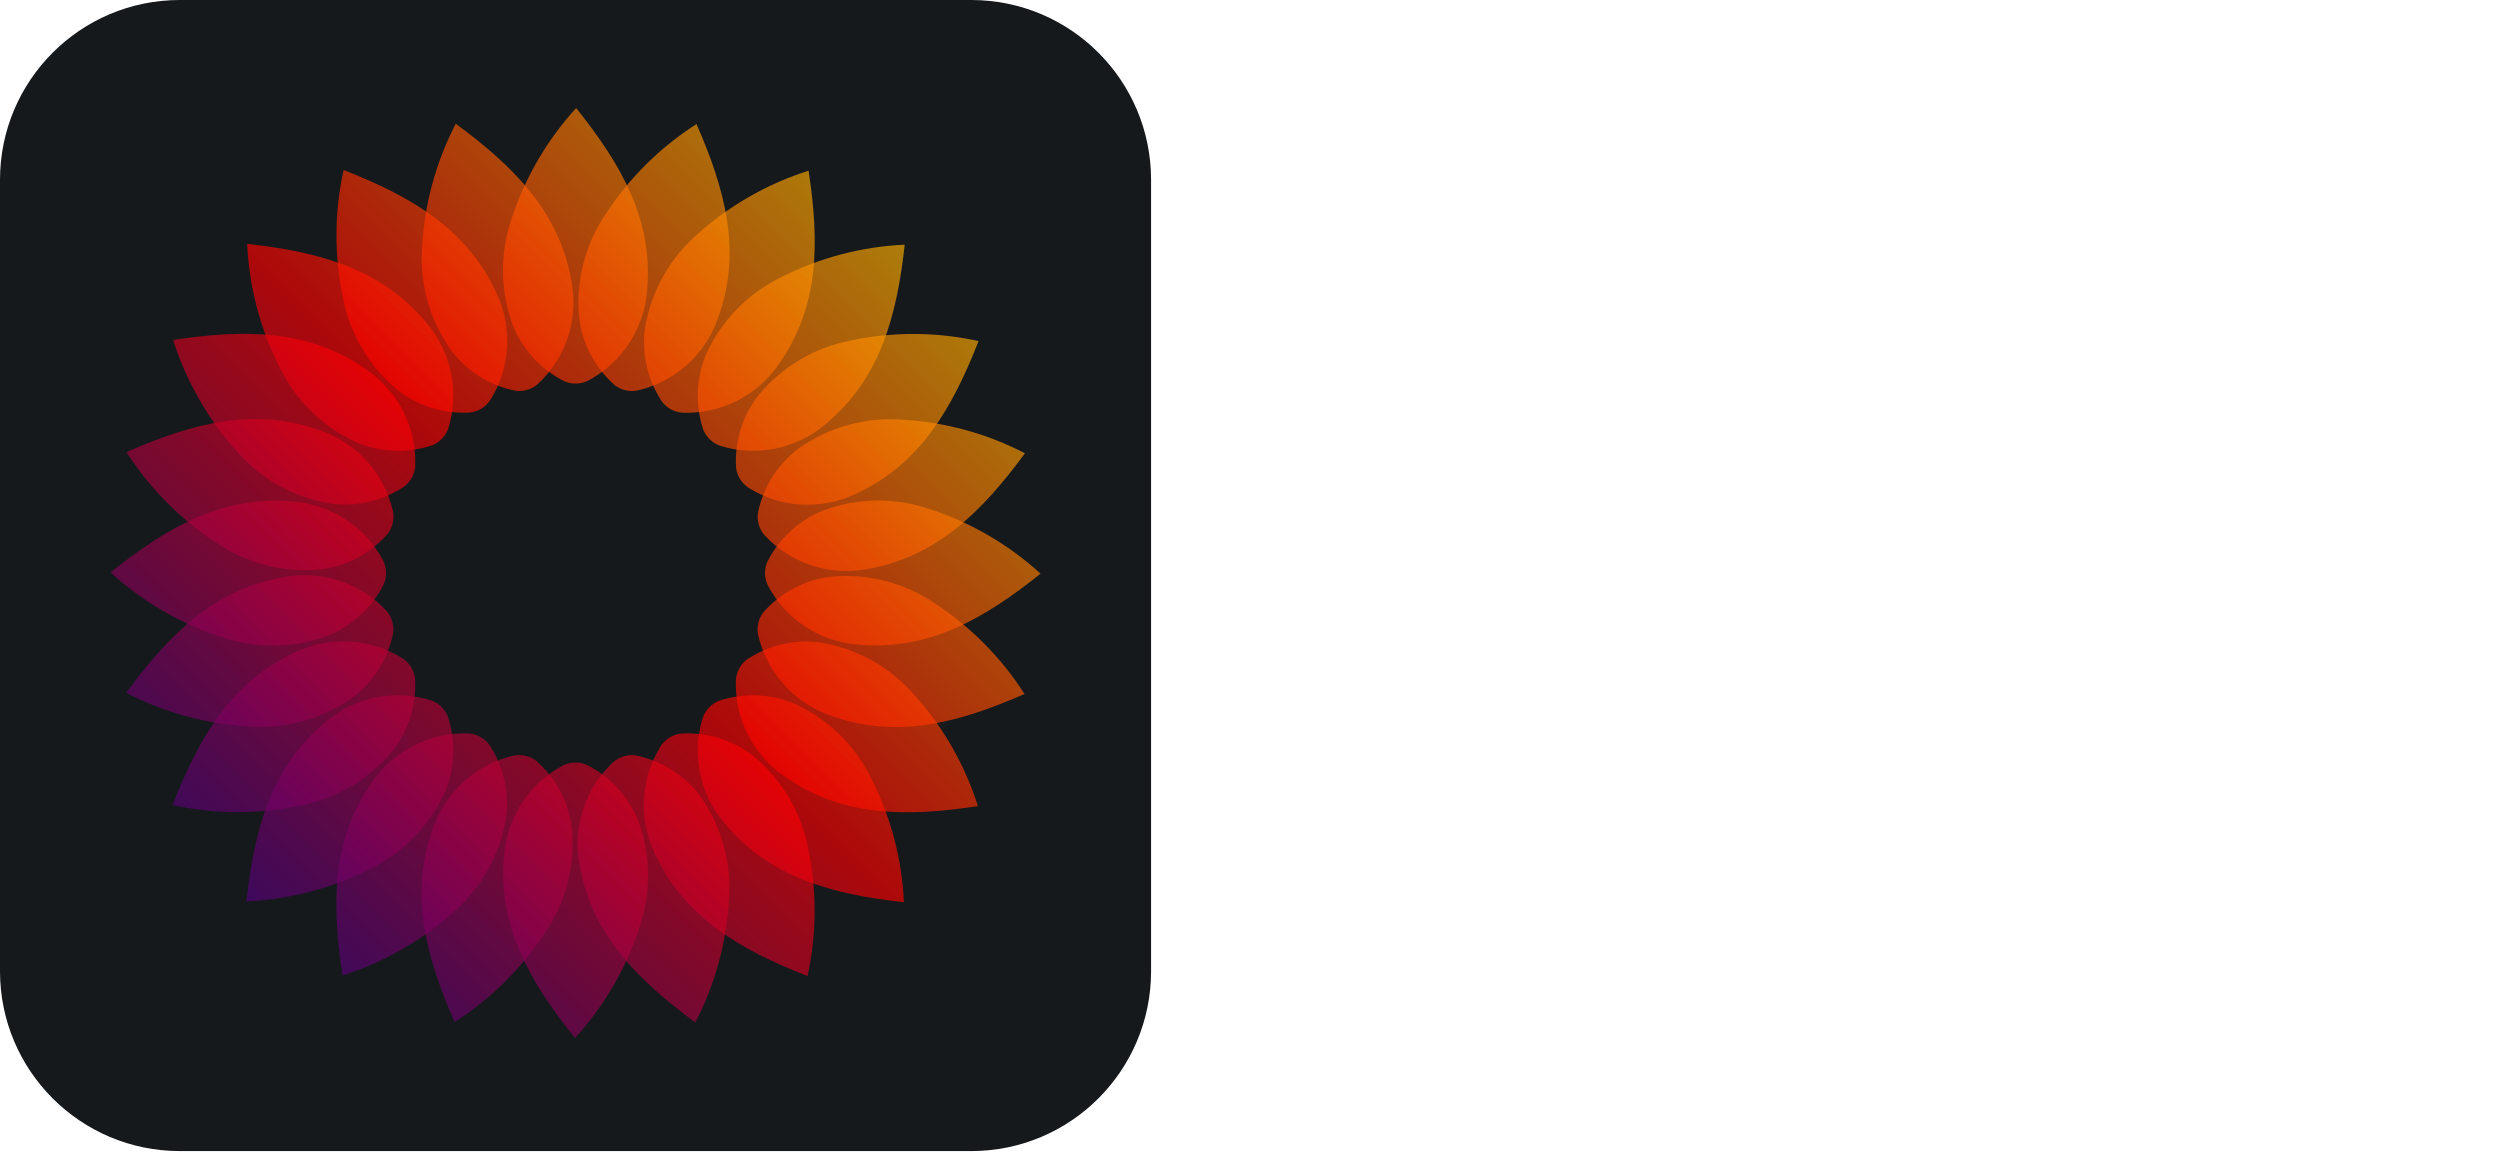
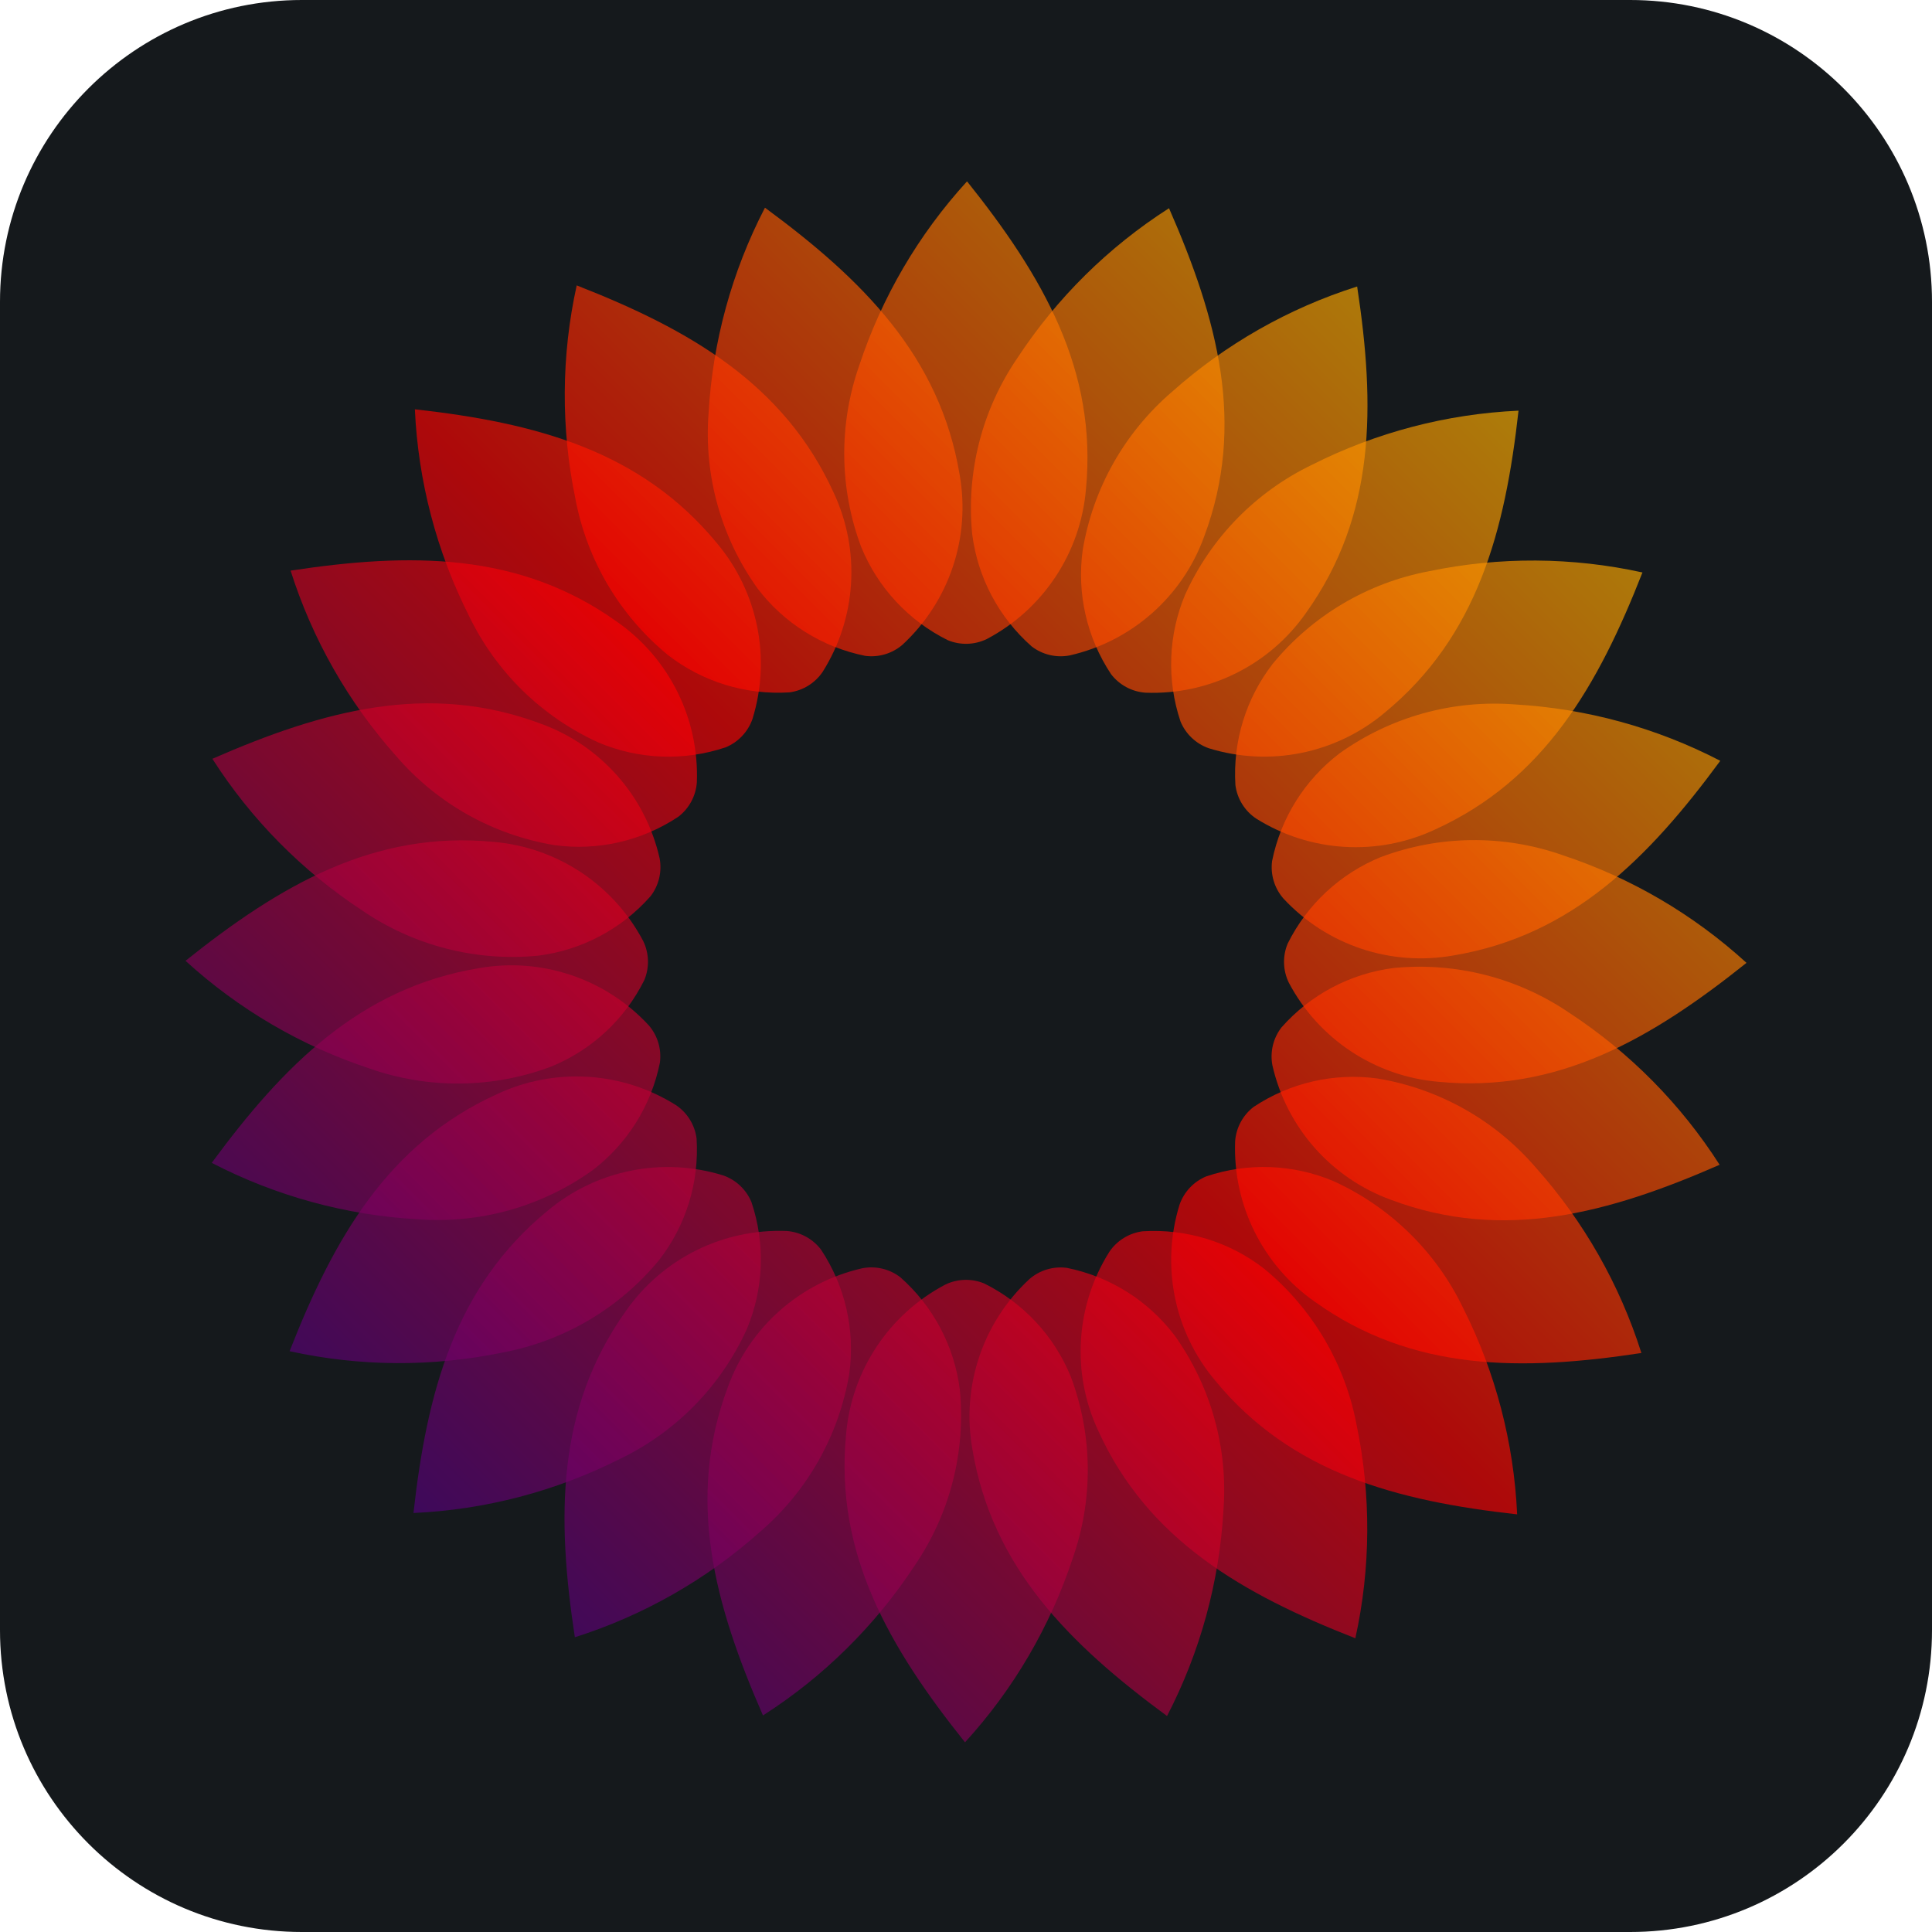
- <svg xmlns="http://www.w3.org/2000/svg" width="104.25" height="48" viewBox="0 0 556 256" fill="none" version="1.1">
-   <g transform="translate(0, 0)">
-     <svg x="0" y="0" width="556" height="256" viewBox="0 0 128 128" preserveAspectRatio="xMinYMin meet">
-       <style>
+ <svg xmlns="http://www.w3.org/2000/svg" viewBox="0 0 128 128">
+   <style>
#sh_MediaWiki-2020-icon_bg {fill: #15191C}
@media (prefers-color-scheme: light) {
    #sh_MediaWiki-2020-icon_bg {fill: #F4F2ED}
}
</style>
-       <rect id="sh_MediaWiki-2020-icon_bg" width="128" height="128" rx="20" />
-       <svg x="12" y="12" width="104" height="104" viewBox="0 0 100 100" preserveAspectRatio="xMidYMid meet">
-         <defs>
-           <linearGradient id="gradient" gradientUnits="userSpaceOnUse" x1="0" x2="100" y1="100" y2="0">
-             <stop offset="0%" stop-color="#0a00b2" />
-             <stop offset="50%" stop-color="#ff0000" />
-             <stop offset="100%" stop-color="#fffc00" />
-           </linearGradient>
-           <style>
+   <rect id="sh_MediaWiki-2020-icon_bg" width="128" height="128" rx="20" />
+   <svg x="12" y="12" width="104" height="104" viewBox="0 0 100 100" preserveAspectRatio="xMidYMid meet">
+     <defs>
+       <linearGradient id="gradient" gradientUnits="userSpaceOnUse" x1="0" x2="100" y1="100" y2="0">
+         <stop offset="0%" stop-color="#0a00b2" />
+         <stop offset="50%" stop-color="#ff0000" />
+         <stop offset="100%" stop-color="#fffc00" />
+       </linearGradient>
+       <style>
			.petal {
				opacity: 0.65;
			}
			.petals {
				fill: url(#gradient);
			}
		</style>
-         </defs>
-         <g id="petals" class="petals">
-           <path class="petal" d="M33.6,14.8a16.938,16.938,0,0,0,3.116,11.142,11.457,11.457,0,0,0,6.858,4.3,3.033,3.033,0,0,0,2.385-.713,11.924,11.924,0,0,0,3.634-10.837c-1.257-7.54-6.19-12.43-12.4-17A32.468,32.468,0,0,0,33.6,14.8Z" />
-           <path class="petal" d="M25.117,20.232a16.938,16.938,0,0,0,5.893,9.956,11.457,11.457,0,0,0,7.738,2.381,3.033,3.033,0,0,0,2.119-1.306,11.924,11.924,0,0,0,.705-11.409C38.406,12.9,32.376,9.449,25.2,6.642A32.468,32.468,0,0,0,25.117,20.232Z" />
-           <path class="petal" d="M18.329,27.677A16.937,16.937,0,0,0,26.6,35.769a11.457,11.457,0,0,0,8.09.3,3.033,3.033,0,0,0,1.709-1.81,11.924,11.924,0,0,0-2.271-11.2c-4.859-5.9-11.576-7.67-19.237-8.523A32.466,32.466,0,0,0,18.329,27.677Z" />
-           <path class="petal" d="M13.7,36.626A16.938,16.938,0,0,0,23.781,42.3a11.457,11.457,0,0,0,7.891-1.807A3.033,3.033,0,0,0,32.854,38.3a11.924,11.924,0,0,0-5.093-10.233c-6.221-4.443-13.167-4.412-20.787-3.254A32.468,32.468,0,0,0,13.7,36.626Z" />
-           <path class="petal" d="M11.543,46.468a16.938,16.938,0,0,0,11.208,2.873,11.457,11.457,0,0,0,7.155-3.788,3.034,3.034,0,0,0,.575-2.422,11.924,11.924,0,0,0-7.568-8.566C15.753,31.884,9.052,33.711,1.99,36.8A32.468,32.468,0,0,0,11.543,46.468Z" />
-           <path class="petal" d="M12.008,56.532a16.938,16.938,0,0,0,11.569-.126,11.457,11.457,0,0,0,5.931-5.51,3.033,3.033,0,0,0-.072-2.488,11.924,11.924,0,0,0-9.527-6.315C12.3,41.356,6.3,44.855.279,49.669A32.467,32.467,0,0,0,12.008,56.532Z" />
-           <path class="petal" d="M15.062,66.134A16.938,16.938,0,0,0,26.2,63.018a11.457,11.457,0,0,0,4.3-6.858,3.033,3.033,0,0,0-.713-2.385,11.924,11.924,0,0,0-10.837-3.634c-7.54,1.257-12.43,6.19-17,12.4A32.468,32.468,0,0,0,15.062,66.134Z" />
-           <path class="petal" d="M20.5,74.618a16.938,16.938,0,0,0,9.956-5.893,11.457,11.457,0,0,0,2.381-7.738,3.033,3.033,0,0,0-1.306-2.119,11.925,11.925,0,0,0-11.409-.705c-6.958,3.166-10.4,9.2-13.212,16.376A32.466,32.466,0,0,0,20.5,74.618Z" />
-           <path class="petal" d="M27.943,81.406a16.938,16.938,0,0,0,8.092-8.269,11.457,11.457,0,0,0,.3-8.09,3.033,3.033,0,0,0-1.81-1.709,11.924,11.924,0,0,0-11.2,2.271c-5.9,4.859-7.67,11.576-8.523,19.237A32.467,32.467,0,0,0,27.943,81.406Z" />
-           <path class="petal" d="M36.891,86.035a16.938,16.938,0,0,0,5.676-10.082,11.457,11.457,0,0,0-1.807-7.891,3.033,3.033,0,0,0-2.191-1.182,11.924,11.924,0,0,0-10.233,5.094c-4.443,6.221-4.412,13.167-3.254,20.787A32.467,32.467,0,0,0,36.891,86.035Z" />
-           <path class="petal" d="M46.733,88.191a16.937,16.937,0,0,0,2.873-11.207,11.457,11.457,0,0,0-3.788-7.155,3.033,3.033,0,0,0-2.422-.575,11.924,11.924,0,0,0-8.566,7.568c-2.681,7.159-.854,13.86,2.237,20.921A32.465,32.465,0,0,0,46.733,88.191Z" />
-           <path class="petal" d="M56.8,87.726a16.937,16.937,0,0,0-.125-11.569,11.457,11.457,0,0,0-5.511-5.931,3.033,3.033,0,0,0-2.488.072,11.924,11.924,0,0,0-6.315,9.528c-0.737,7.609,2.762,13.609,7.576,19.629A32.466,32.466,0,0,0,56.8,87.726Z" />
-           <path class="petal" d="M66.4,84.672A16.938,16.938,0,0,0,63.284,73.53a11.457,11.457,0,0,0-6.858-4.3,3.033,3.033,0,0,0-2.385.713,11.924,11.924,0,0,0-3.634,10.837c1.257,7.54,6.19,12.43,12.4,17A32.468,32.468,0,0,0,66.4,84.672Z" />
-           <path class="petal" d="M74.883,79.237a16.937,16.937,0,0,0-5.893-9.956A11.456,11.456,0,0,0,61.252,66.9a3.033,3.033,0,0,0-2.119,1.306,11.924,11.924,0,0,0-.705,11.409c3.166,6.958,9.2,10.4,16.375,13.212A32.468,32.468,0,0,0,74.883,79.237Z" />
-           <path class="petal" d="M81.671,71.792A16.938,16.938,0,0,0,73.4,63.7a11.457,11.457,0,0,0-8.09-.3,3.033,3.033,0,0,0-1.708,1.81,11.924,11.924,0,0,0,2.271,11.2c4.859,5.9,11.576,7.67,19.237,8.523A32.466,32.466,0,0,0,81.671,71.792Z" />
-           <path class="petal" d="M86.3,62.843a16.938,16.938,0,0,0-10.082-5.676,11.457,11.457,0,0,0-7.891,1.807,3.033,3.033,0,0,0-1.182,2.191A11.924,11.924,0,0,0,72.239,71.4c6.221,4.443,13.167,4.412,20.787,3.254A32.467,32.467,0,0,0,86.3,62.843Z" />
-           <path class="petal" d="M88.457,53a16.938,16.938,0,0,0-11.207-2.873,11.457,11.457,0,0,0-7.155,3.788,3.033,3.033,0,0,0-.574,2.422A11.925,11.925,0,0,0,77.088,64.9c7.158,2.681,13.86.854,20.921-2.237A32.467,32.467,0,0,0,88.457,53Z" />
-           <path class="petal" d="M87.992,42.936a16.938,16.938,0,0,0-11.569.126,11.457,11.457,0,0,0-5.931,5.511,3.033,3.033,0,0,0,.072,2.488,11.924,11.924,0,0,0,9.527,6.315C87.7,58.113,93.7,54.614,99.721,49.8A32.468,32.468,0,0,0,87.992,42.936Z" />
-           <path class="petal" d="M84.938,33.335A16.938,16.938,0,0,0,73.8,36.451a11.457,11.457,0,0,0-4.3,6.858,3.033,3.033,0,0,0,.714,2.385,11.924,11.924,0,0,0,10.837,3.634c7.54-1.257,12.43-6.19,17-12.4A32.466,32.466,0,0,0,84.938,33.335Z" />
-           <path class="petal" d="M79.5,24.851a16.938,16.938,0,0,0-9.956,5.893,11.457,11.457,0,0,0-2.381,7.738A3.033,3.033,0,0,0,68.472,40.6a11.924,11.924,0,0,0,11.409.705c6.958-3.166,10.4-9.2,13.212-16.375A32.468,32.468,0,0,0,79.5,24.851Z" />
-           <path class="petal" d="M72.057,18.063a16.938,16.938,0,0,0-8.092,8.269,11.457,11.457,0,0,0-.3,8.09,3.033,3.033,0,0,0,1.81,1.709,11.924,11.924,0,0,0,11.2-2.271c5.9-4.859,7.67-11.576,8.523-19.237A32.467,32.467,0,0,0,72.057,18.063Z" />
-           <path class="petal" d="M63.109,13.434a16.937,16.937,0,0,0-5.676,10.082,11.457,11.457,0,0,0,1.807,7.891,3.033,3.033,0,0,0,2.191,1.182A11.924,11.924,0,0,0,71.664,27.5c4.443-6.221,4.412-13.167,3.254-20.787A32.466,32.466,0,0,0,63.109,13.434Z" />
-           <path class="petal" d="M53.267,11.278a16.937,16.937,0,0,0-2.873,11.207,11.456,11.456,0,0,0,3.788,7.155,3.033,3.033,0,0,0,2.422.575,11.924,11.924,0,0,0,8.566-7.568c2.681-7.159.854-13.86-2.237-20.921A32.466,32.466,0,0,0,53.267,11.278Z" />
-           <path class="petal" d="M43.2,11.743a16.938,16.938,0,0,0,.126,11.569,11.457,11.457,0,0,0,5.511,5.931,3.033,3.033,0,0,0,2.488-.072,11.924,11.924,0,0,0,6.315-9.528C58.379,12.034,54.88,6.034,50.066.014A32.468,32.468,0,0,0,43.2,11.743Z" />
-         </g>
-       </svg>
-     </svg>
-   </g>
+     </defs>
+     <g id="petals" class="petals">
+       <path class="petal" d="M33.6,14.8a16.938,16.938,0,0,0,3.116,11.142,11.457,11.457,0,0,0,6.858,4.3,3.033,3.033,0,0,0,2.385-.713,11.924,11.924,0,0,0,3.634-10.837c-1.257-7.54-6.19-12.43-12.4-17A32.468,32.468,0,0,0,33.6,14.8Z" />
+       <path class="petal" d="M25.117,20.232a16.938,16.938,0,0,0,5.893,9.956,11.457,11.457,0,0,0,7.738,2.381,3.033,3.033,0,0,0,2.119-1.306,11.924,11.924,0,0,0,.705-11.409C38.406,12.9,32.376,9.449,25.2,6.642A32.468,32.468,0,0,0,25.117,20.232Z" />
+       <path class="petal" d="M18.329,27.677A16.937,16.937,0,0,0,26.6,35.769a11.457,11.457,0,0,0,8.09.3,3.033,3.033,0,0,0,1.709-1.81,11.924,11.924,0,0,0-2.271-11.2c-4.859-5.9-11.576-7.67-19.237-8.523A32.466,32.466,0,0,0,18.329,27.677Z" />
+       <path class="petal" d="M13.7,36.626A16.938,16.938,0,0,0,23.781,42.3a11.457,11.457,0,0,0,7.891-1.807A3.033,3.033,0,0,0,32.854,38.3a11.924,11.924,0,0,0-5.093-10.233c-6.221-4.443-13.167-4.412-20.787-3.254A32.468,32.468,0,0,0,13.7,36.626Z" />
+       <path class="petal" d="M11.543,46.468a16.938,16.938,0,0,0,11.208,2.873,11.457,11.457,0,0,0,7.155-3.788,3.034,3.034,0,0,0,.575-2.422,11.924,11.924,0,0,0-7.568-8.566C15.753,31.884,9.052,33.711,1.99,36.8A32.468,32.468,0,0,0,11.543,46.468Z" />
+       <path class="petal" d="M12.008,56.532a16.938,16.938,0,0,0,11.569-.126,11.457,11.457,0,0,0,5.931-5.51,3.033,3.033,0,0,0-.072-2.488,11.924,11.924,0,0,0-9.527-6.315C12.3,41.356,6.3,44.855.279,49.669A32.467,32.467,0,0,0,12.008,56.532Z" />
+       <path class="petal" d="M15.062,66.134A16.938,16.938,0,0,0,26.2,63.018a11.457,11.457,0,0,0,4.3-6.858,3.033,3.033,0,0,0-.713-2.385,11.924,11.924,0,0,0-10.837-3.634c-7.54,1.257-12.43,6.19-17,12.4A32.468,32.468,0,0,0,15.062,66.134Z" />
+       <path class="petal" d="M20.5,74.618a16.938,16.938,0,0,0,9.956-5.893,11.457,11.457,0,0,0,2.381-7.738,3.033,3.033,0,0,0-1.306-2.119,11.925,11.925,0,0,0-11.409-.705c-6.958,3.166-10.4,9.2-13.212,16.376A32.466,32.466,0,0,0,20.5,74.618Z" />
+       <path class="petal" d="M27.943,81.406a16.938,16.938,0,0,0,8.092-8.269,11.457,11.457,0,0,0,.3-8.09,3.033,3.033,0,0,0-1.81-1.709,11.924,11.924,0,0,0-11.2,2.271c-5.9,4.859-7.67,11.576-8.523,19.237A32.467,32.467,0,0,0,27.943,81.406Z" />
+       <path class="petal" d="M36.891,86.035a16.938,16.938,0,0,0,5.676-10.082,11.457,11.457,0,0,0-1.807-7.891,3.033,3.033,0,0,0-2.191-1.182,11.924,11.924,0,0,0-10.233,5.094c-4.443,6.221-4.412,13.167-3.254,20.787A32.467,32.467,0,0,0,36.891,86.035Z" />
+       <path class="petal" d="M46.733,88.191a16.937,16.937,0,0,0,2.873-11.207,11.457,11.457,0,0,0-3.788-7.155,3.033,3.033,0,0,0-2.422-.575,11.924,11.924,0,0,0-8.566,7.568c-2.681,7.159-.854,13.86,2.237,20.921A32.465,32.465,0,0,0,46.733,88.191Z" />
+       <path class="petal" d="M56.8,87.726a16.937,16.937,0,0,0-.125-11.569,11.457,11.457,0,0,0-5.511-5.931,3.033,3.033,0,0,0-2.488.072,11.924,11.924,0,0,0-6.315,9.528c-0.737,7.609,2.762,13.609,7.576,19.629A32.466,32.466,0,0,0,56.8,87.726Z" />
+       <path class="petal" d="M66.4,84.672A16.938,16.938,0,0,0,63.284,73.53a11.457,11.457,0,0,0-6.858-4.3,3.033,3.033,0,0,0-2.385.713,11.924,11.924,0,0,0-3.634,10.837c1.257,7.54,6.19,12.43,12.4,17A32.468,32.468,0,0,0,66.4,84.672Z" />
+       <path class="petal" d="M74.883,79.237a16.937,16.937,0,0,0-5.893-9.956A11.456,11.456,0,0,0,61.252,66.9a3.033,3.033,0,0,0-2.119,1.306,11.924,11.924,0,0,0-.705,11.409c3.166,6.958,9.2,10.4,16.375,13.212A32.468,32.468,0,0,0,74.883,79.237Z" />
+       <path class="petal" d="M81.671,71.792A16.938,16.938,0,0,0,73.4,63.7a11.457,11.457,0,0,0-8.09-.3,3.033,3.033,0,0,0-1.708,1.81,11.924,11.924,0,0,0,2.271,11.2c4.859,5.9,11.576,7.67,19.237,8.523A32.466,32.466,0,0,0,81.671,71.792Z" />
+       <path class="petal" d="M86.3,62.843a16.938,16.938,0,0,0-10.082-5.676,11.457,11.457,0,0,0-7.891,1.807,3.033,3.033,0,0,0-1.182,2.191A11.924,11.924,0,0,0,72.239,71.4c6.221,4.443,13.167,4.412,20.787,3.254A32.467,32.467,0,0,0,86.3,62.843Z" />
+       <path class="petal" d="M88.457,53a16.938,16.938,0,0,0-11.207-2.873,11.457,11.457,0,0,0-7.155,3.788,3.033,3.033,0,0,0-.574,2.422A11.925,11.925,0,0,0,77.088,64.9c7.158,2.681,13.86.854,20.921-2.237A32.467,32.467,0,0,0,88.457,53Z" />
+       <path class="petal" d="M87.992,42.936a16.938,16.938,0,0,0-11.569.126,11.457,11.457,0,0,0-5.931,5.511,3.033,3.033,0,0,0,.072,2.488,11.924,11.924,0,0,0,9.527,6.315C87.7,58.113,93.7,54.614,99.721,49.8A32.468,32.468,0,0,0,87.992,42.936Z" />
+       <path class="petal" d="M84.938,33.335A16.938,16.938,0,0,0,73.8,36.451a11.457,11.457,0,0,0-4.3,6.858,3.033,3.033,0,0,0,.714,2.385,11.924,11.924,0,0,0,10.837,3.634c7.54-1.257,12.43-6.19,17-12.4A32.466,32.466,0,0,0,84.938,33.335Z" />
+       <path class="petal" d="M79.5,24.851a16.938,16.938,0,0,0-9.956,5.893,11.457,11.457,0,0,0-2.381,7.738A3.033,3.033,0,0,0,68.472,40.6a11.924,11.924,0,0,0,11.409.705c6.958-3.166,10.4-9.2,13.212-16.375A32.468,32.468,0,0,0,79.5,24.851Z" />
+       <path class="petal" d="M72.057,18.063a16.938,16.938,0,0,0-8.092,8.269,11.457,11.457,0,0,0-.3,8.09,3.033,3.033,0,0,0,1.81,1.709,11.924,11.924,0,0,0,11.2-2.271c5.9-4.859,7.67-11.576,8.523-19.237A32.467,32.467,0,0,0,72.057,18.063Z" />
+       <path class="petal" d="M63.109,13.434a16.937,16.937,0,0,0-5.676,10.082,11.457,11.457,0,0,0,1.807,7.891,3.033,3.033,0,0,0,2.191,1.182A11.924,11.924,0,0,0,71.664,27.5c4.443-6.221,4.412-13.167,3.254-20.787A32.466,32.466,0,0,0,63.109,13.434Z" />
+       <path class="petal" d="M53.267,11.278a16.937,16.937,0,0,0-2.873,11.207,11.456,11.456,0,0,0,3.788,7.155,3.033,3.033,0,0,0,2.422.575,11.924,11.924,0,0,0,8.566-7.568c2.681-7.159.854-13.86-2.237-20.921A32.466,32.466,0,0,0,53.267,11.278Z" />
+       <path class="petal" d="M43.2,11.743a16.938,16.938,0,0,0,.126,11.569,11.457,11.457,0,0,0,5.511,5.931,3.033,3.033,0,0,0,2.488-.072,11.924,11.924,0,0,0,6.315-9.528C58.379,12.034,54.88,6.034,50.066.014A32.468,32.468,0,0,0,43.2,11.743Z" />
+     </g>
+   </svg>
</svg>
